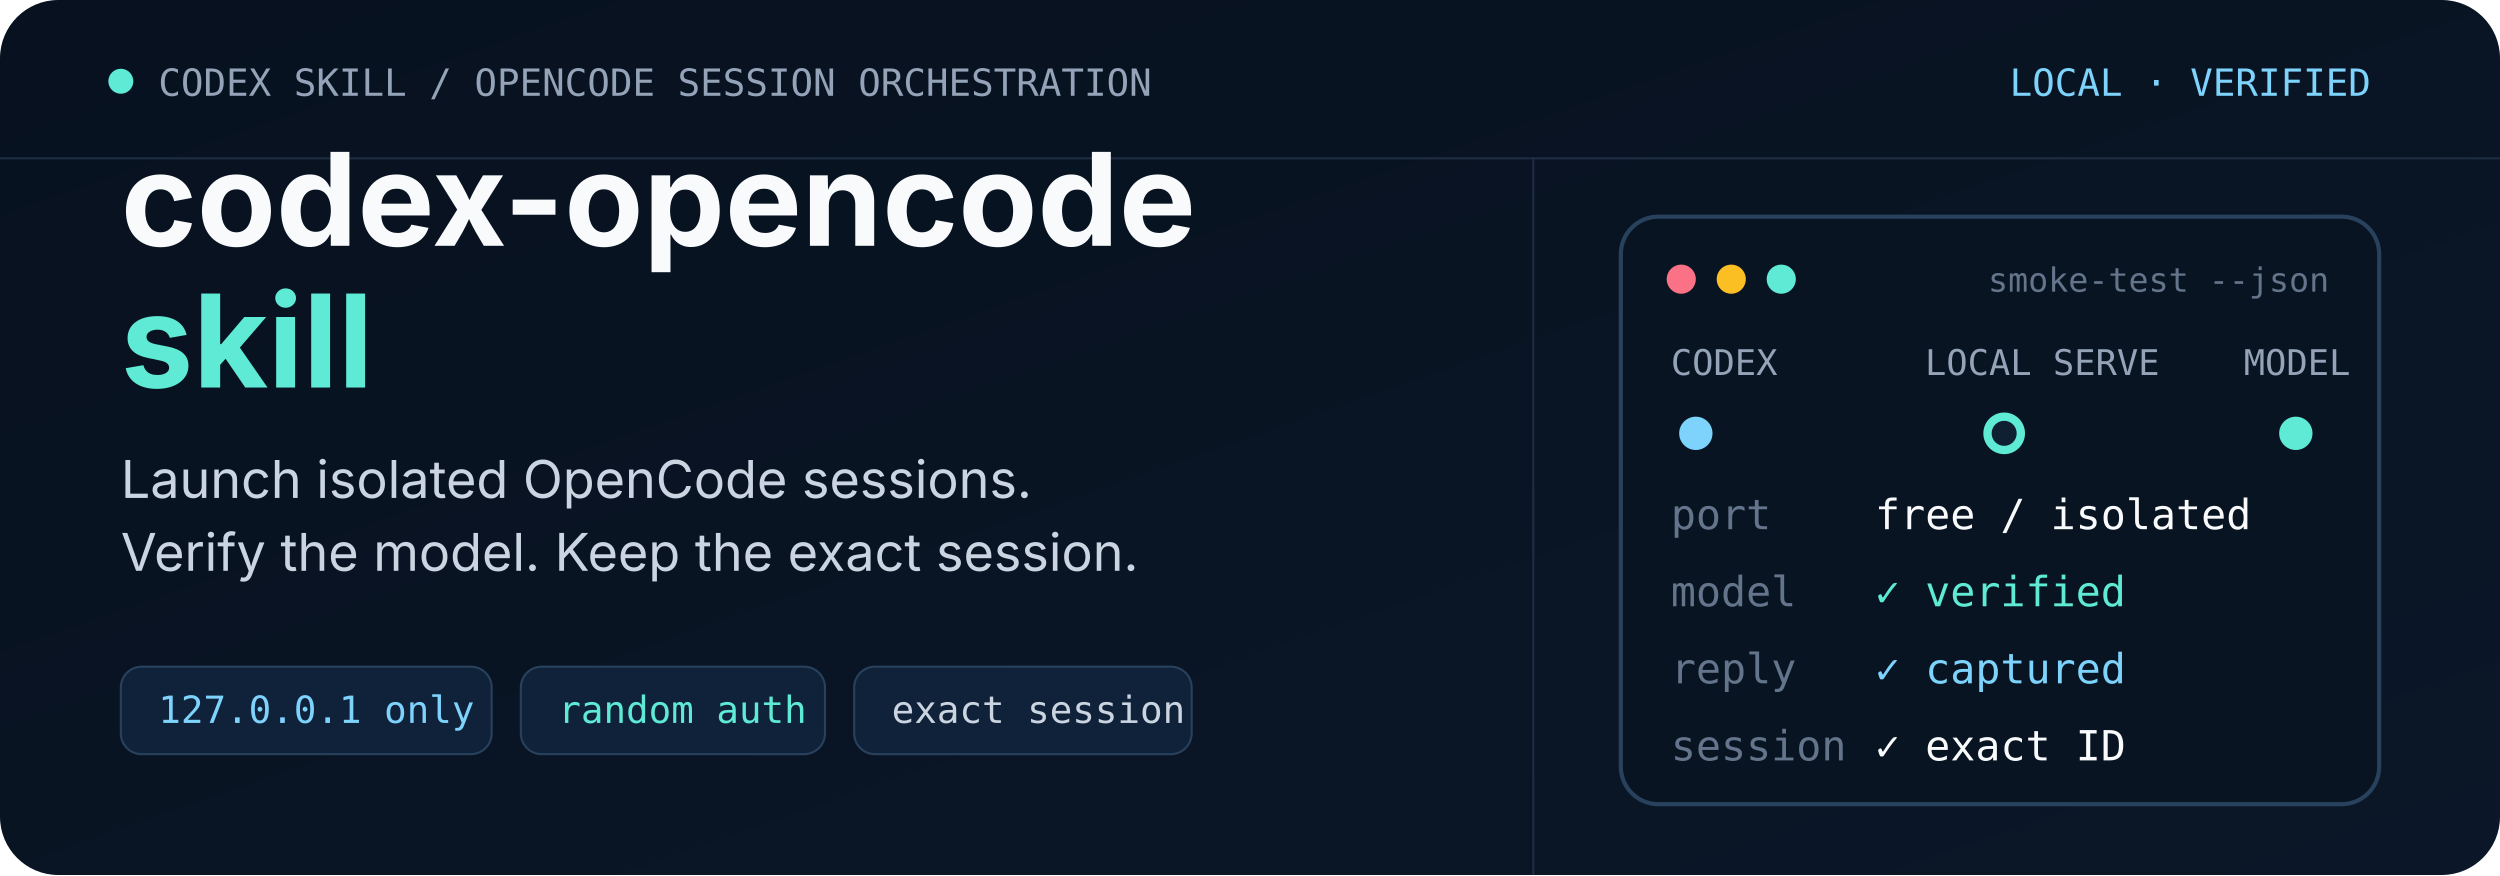
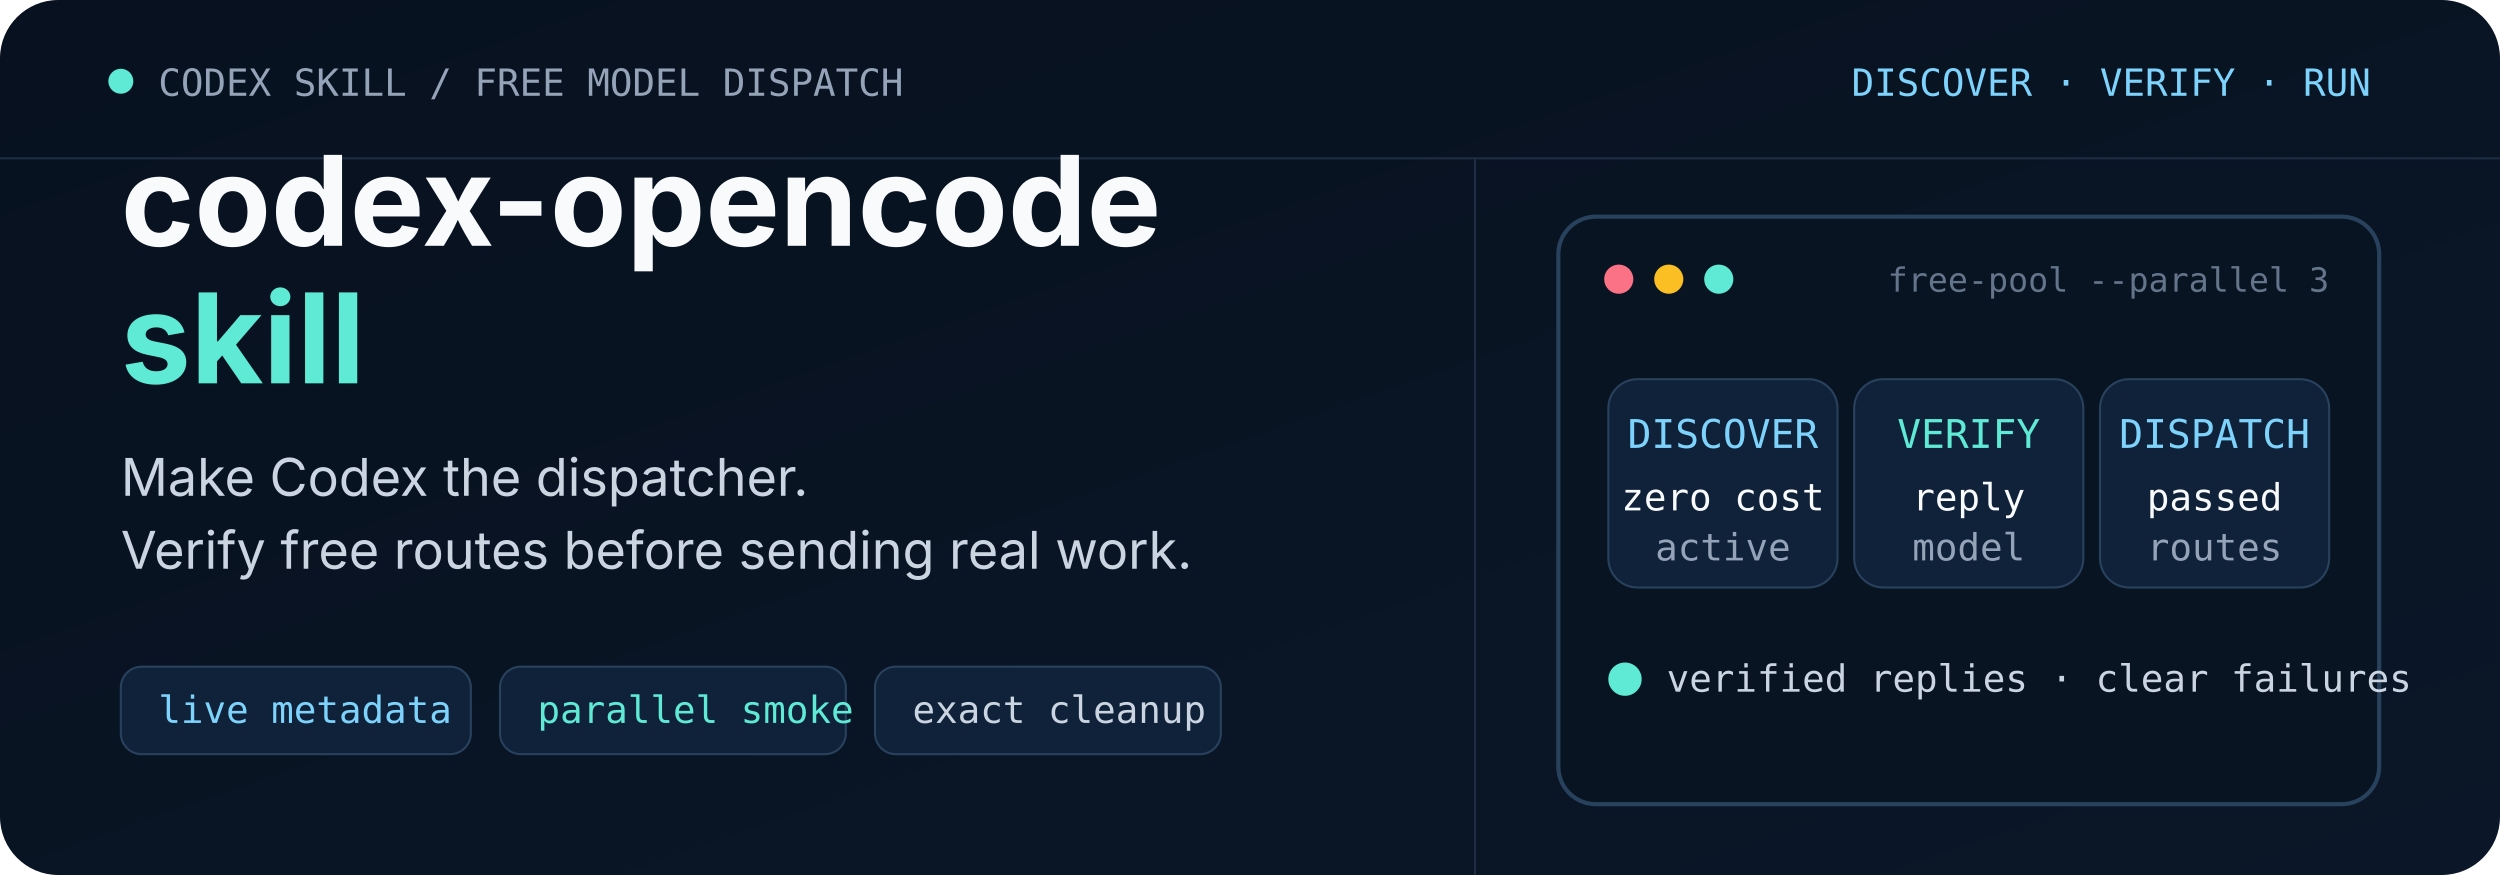
<svg xmlns="http://www.w3.org/2000/svg" width="1200" height="420" viewBox="0 0 1200 420" role="img" aria-labelledby="title desc">
  <defs>
    <linearGradient id="surface" x1="0" y1="0" x2="1" y2="1">
      <stop offset="0" stop-color="#07111f" />
      <stop offset="1" stop-color="#0b1728" />
    </linearGradient>
-     <linearGradient id="path" x1="0" y1="0" x2="1" y2="0">
+     <linearGradient id="flow" x1="0" y1="0" x2="1" y2="0">
      <stop offset="0" stop-color="#7dd3fc" />
      <stop offset="1" stop-color="#5eead4" />
    </linearGradient>
  </defs>
  <rect width="1200" height="420" rx="28" fill="url(#surface)" />
-   <path d="M0 76H1200M736 76V420" stroke="#1e2d43" stroke-width="1" />
+   <path d="M0 76H1200M708 76V420" stroke="#1e2d43" stroke-width="1" />
  <g id="metadata" font-family="ui-monospace, SFMono-Regular, Menlo, Consolas, monospace" font-size="18">
    <circle cx="58" cy="39" r="6" fill="#5eead4" />
-     <text x="76" y="46" fill="#94a3b8">CODEX SKILL / OPENCODE SESSION ORCHESTRATION</text>
-     <text x="1138" y="46" text-anchor="end" fill="#7dd3fc">LOCAL · VERIFIED</text>
+     <text x="76" y="46" fill="#94a3b8">CODEX SKILL / FREE MODEL DISPATCH</text>
+     <text x="1138" y="46" text-anchor="end" fill="#7dd3fc">DISCOVER · VERIFY · RUN</text>
  </g>
  <g id="title-block" transform="translate(58 118)">
-     <text x="0" y="0" fill="#f8fafc" font-family="-apple-system, BlinkMacSystemFont, Segoe UI, sans-serif" font-size="62" font-weight="750">codex-opencode</text>
-     <text x="0" y="68" fill="#5eead4" font-family="-apple-system, BlinkMacSystemFont, Segoe UI, sans-serif" font-size="62" font-weight="750">skill</text>
-     <text x="0" y="121" fill="#cbd5e1" font-family="-apple-system, BlinkMacSystemFont, Segoe UI, sans-serif" font-size="25">Launch isolated OpenCode sessions.</text>
-     <text x="0" y="156" fill="#cbd5e1" font-family="-apple-system, BlinkMacSystemFont, Segoe UI, sans-serif" font-size="25">Verify the model. Keep the exact session.</text>
+     <text x="0" y="0" fill="#f8fafc" font-family="-apple-system, BlinkMacSystemFont, Segoe UI, sans-serif" font-size="60" font-weight="750">codex-opencode</text>
+     <text x="0" y="66" fill="#5eead4" font-family="-apple-system, BlinkMacSystemFont, Segoe UI, sans-serif" font-size="60" font-weight="750">skill</text>
+     <text x="0" y="120" fill="#cbd5e1" font-family="-apple-system, BlinkMacSystemFont, Segoe UI, sans-serif" font-size="25">Make Codex the dispatcher.</text>
+     <text x="0" y="155" fill="#cbd5e1" font-family="-apple-system, BlinkMacSystemFont, Segoe UI, sans-serif" font-size="25">Verify free routes before sending real work.</text>
    <g transform="translate(0 202)" font-family="ui-monospace, SFMono-Regular, Menlo, Consolas, monospace" font-size="18">
-       <rect width="178" height="42" rx="10" fill="#102239" stroke="#28415d" />
-       <text x="18" y="27" fill="#7dd3fc">127.0.0.1 only</text>
-       <rect x="192" width="146" height="42" rx="10" fill="#102239" stroke="#28415d" />
-       <text x="210" y="27" fill="#5eead4">random auth</text>
-       <rect x="352" width="162" height="42" rx="10" fill="#102239" stroke="#28415d" />
-       <text x="370" y="27" fill="#cbd5e1">exact session</text>
+       <rect width="168" height="42" rx="10" fill="#102239" stroke="#28415d" />
+       <text x="18" y="27" fill="#7dd3fc">live metadata</text>
+       <rect x="182" width="166" height="42" rx="10" fill="#102239" stroke="#28415d" />
+       <text x="200" y="27" fill="#5eead4">parallel smoke</text>
+       <rect x="362" width="166" height="42" rx="10" fill="#102239" stroke="#28415d" />
+       <text x="380" y="27" fill="#cbd5e1">exact cleanup</text>
    </g>
  </g>
-   <g id="session-proof" transform="translate(778 104)">
-     <rect width="364" height="282" rx="18" fill="#081421" stroke="#28415d" stroke-width="2" />
+   <g id="dispatch-proof" transform="translate(748 104)">
+     <rect width="394" height="282" rx="18" fill="#081421" stroke="#28415d" stroke-width="2" />
    <g transform="translate(22 23)">
      <circle cx="7" cy="7" r="7" fill="#fb7185" />
      <circle cx="31" cy="7" r="7" fill="#fbbf24" />
      <circle cx="55" cy="7" r="7" fill="#5eead4" />
-       <text x="318" y="13" text-anchor="end" fill="#64748b" font-family="ui-monospace, SFMono-Regular, Menlo, Consolas, monospace" font-size="16">smoke-test --json</text>
+       <text x="348" y="13" text-anchor="end" fill="#64748b" font-family="ui-monospace, SFMono-Regular, Menlo, Consolas, monospace" font-size="16">free-pool --parallel 3</text>
    </g>
-     <g transform="translate(24 76)" font-family="ui-monospace, SFMono-Regular, Menlo, Consolas, monospace">
-       <text x="0" y="0" fill="#94a3b8" font-size="17">CODEX</text>
-       <text x="122" y="0" fill="#94a3b8" font-size="17">LOCAL SERVE</text>
-       <text x="275" y="0" fill="#94a3b8" font-size="17">MODEL</text>
-       <path d="M12 28H300" stroke="url(#path)" stroke-width="3" stroke-linecap="round" />
-       <circle cx="12" cy="28" r="8" fill="#7dd3fc" />
-       <circle cx="160" cy="28" r="8" fill="#0f2033" stroke="#5eead4" stroke-width="4" />
-       <circle cx="300" cy="28" r="8" fill="#5eead4" />
-       <g transform="translate(0 74)" font-size="20">
-         <text x="0" y="0" fill="#64748b">port</text>
-         <text x="98" y="0" fill="#f8fafc">free / isolated</text>
-         <text x="0" y="37" fill="#64748b">model</text>
-         <text x="98" y="37" fill="#5eead4">✓ verified</text>
-         <text x="0" y="74" fill="#64748b">reply</text>
-         <text x="98" y="74" fill="#7dd3fc">✓ captured</text>
-         <text x="0" y="111" fill="#64748b">session</text>
-         <text x="98" y="111" fill="#f8fafc">✓ exact ID</text>
+     <g font-family="ui-monospace, SFMono-Regular, Menlo, Consolas, monospace">
+       <g transform="translate(24 78)">
+         <rect width="110" height="100" rx="14" fill="#102239" stroke="#28415d" />
+         <text x="55" y="33" text-anchor="middle" fill="#7dd3fc" font-size="19">DISCOVER</text>
+         <text x="55" y="63" text-anchor="middle" fill="#f8fafc" font-size="18">zero cost</text>
+         <text x="55" y="87" text-anchor="middle" fill="#94a3b8" font-size="18">active</text>
      </g>
+       <g transform="translate(142 78)">
+         <rect width="110" height="100" rx="14" fill="#102239" stroke="#28415d" />
+         <text x="55" y="33" text-anchor="middle" fill="#5eead4" font-size="19">VERIFY</text>
+         <text x="55" y="63" text-anchor="middle" fill="#f8fafc" font-size="18">reply</text>
+         <text x="55" y="87" text-anchor="middle" fill="#94a3b8" font-size="18">model</text>
+       </g>
+       <g transform="translate(260 78)">
+         <rect width="110" height="100" rx="14" fill="#102239" stroke="#28415d" />
+         <text x="55" y="33" text-anchor="middle" fill="#7dd3fc" font-size="19">DISPATCH</text>
+         <text x="55" y="63" text-anchor="middle" fill="#f8fafc" font-size="18">passed</text>
+         <text x="55" y="87" text-anchor="middle" fill="#94a3b8" font-size="18">routes</text>
+       </g>
+     </g>
+     <g transform="translate(24 214)" font-family="ui-monospace, SFMono-Regular, Menlo, Consolas, monospace" font-size="18">
+       <circle cx="8" cy="8" r="8" fill="#5eead4" />
+       <text x="28" y="14" fill="#cbd5e1">verified replies · clear failures</text>
    </g>
  </g>
</svg>
